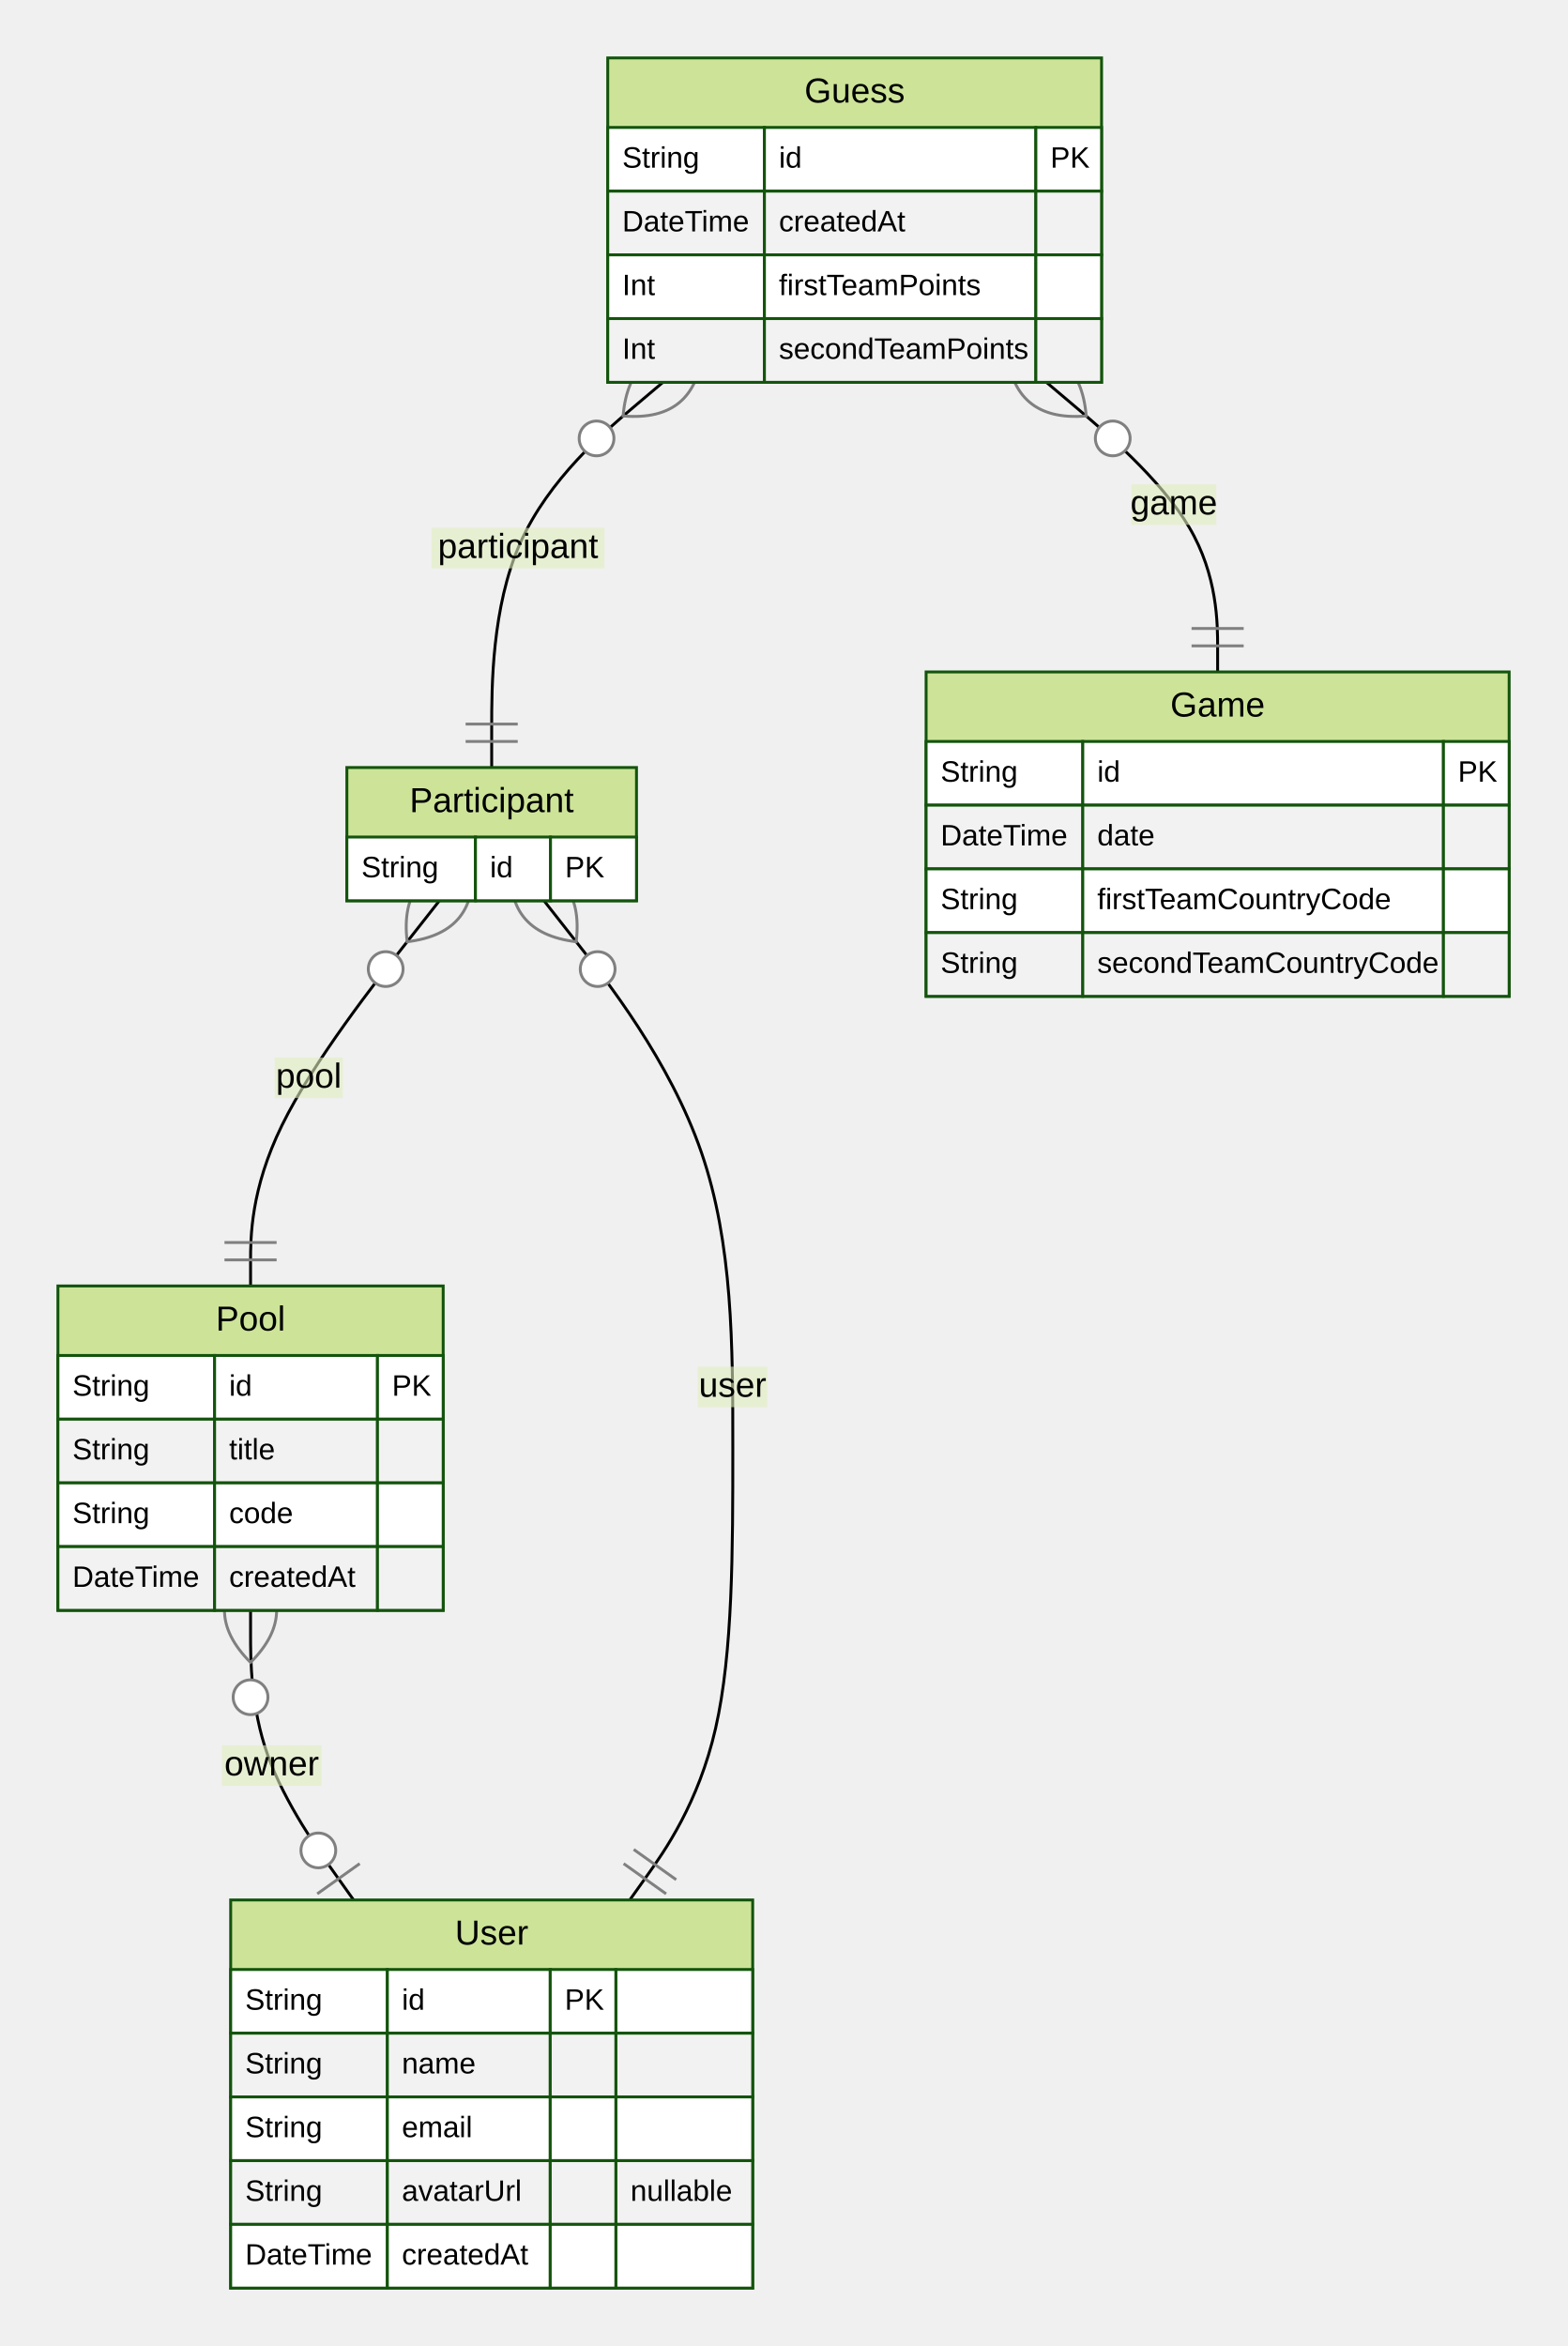
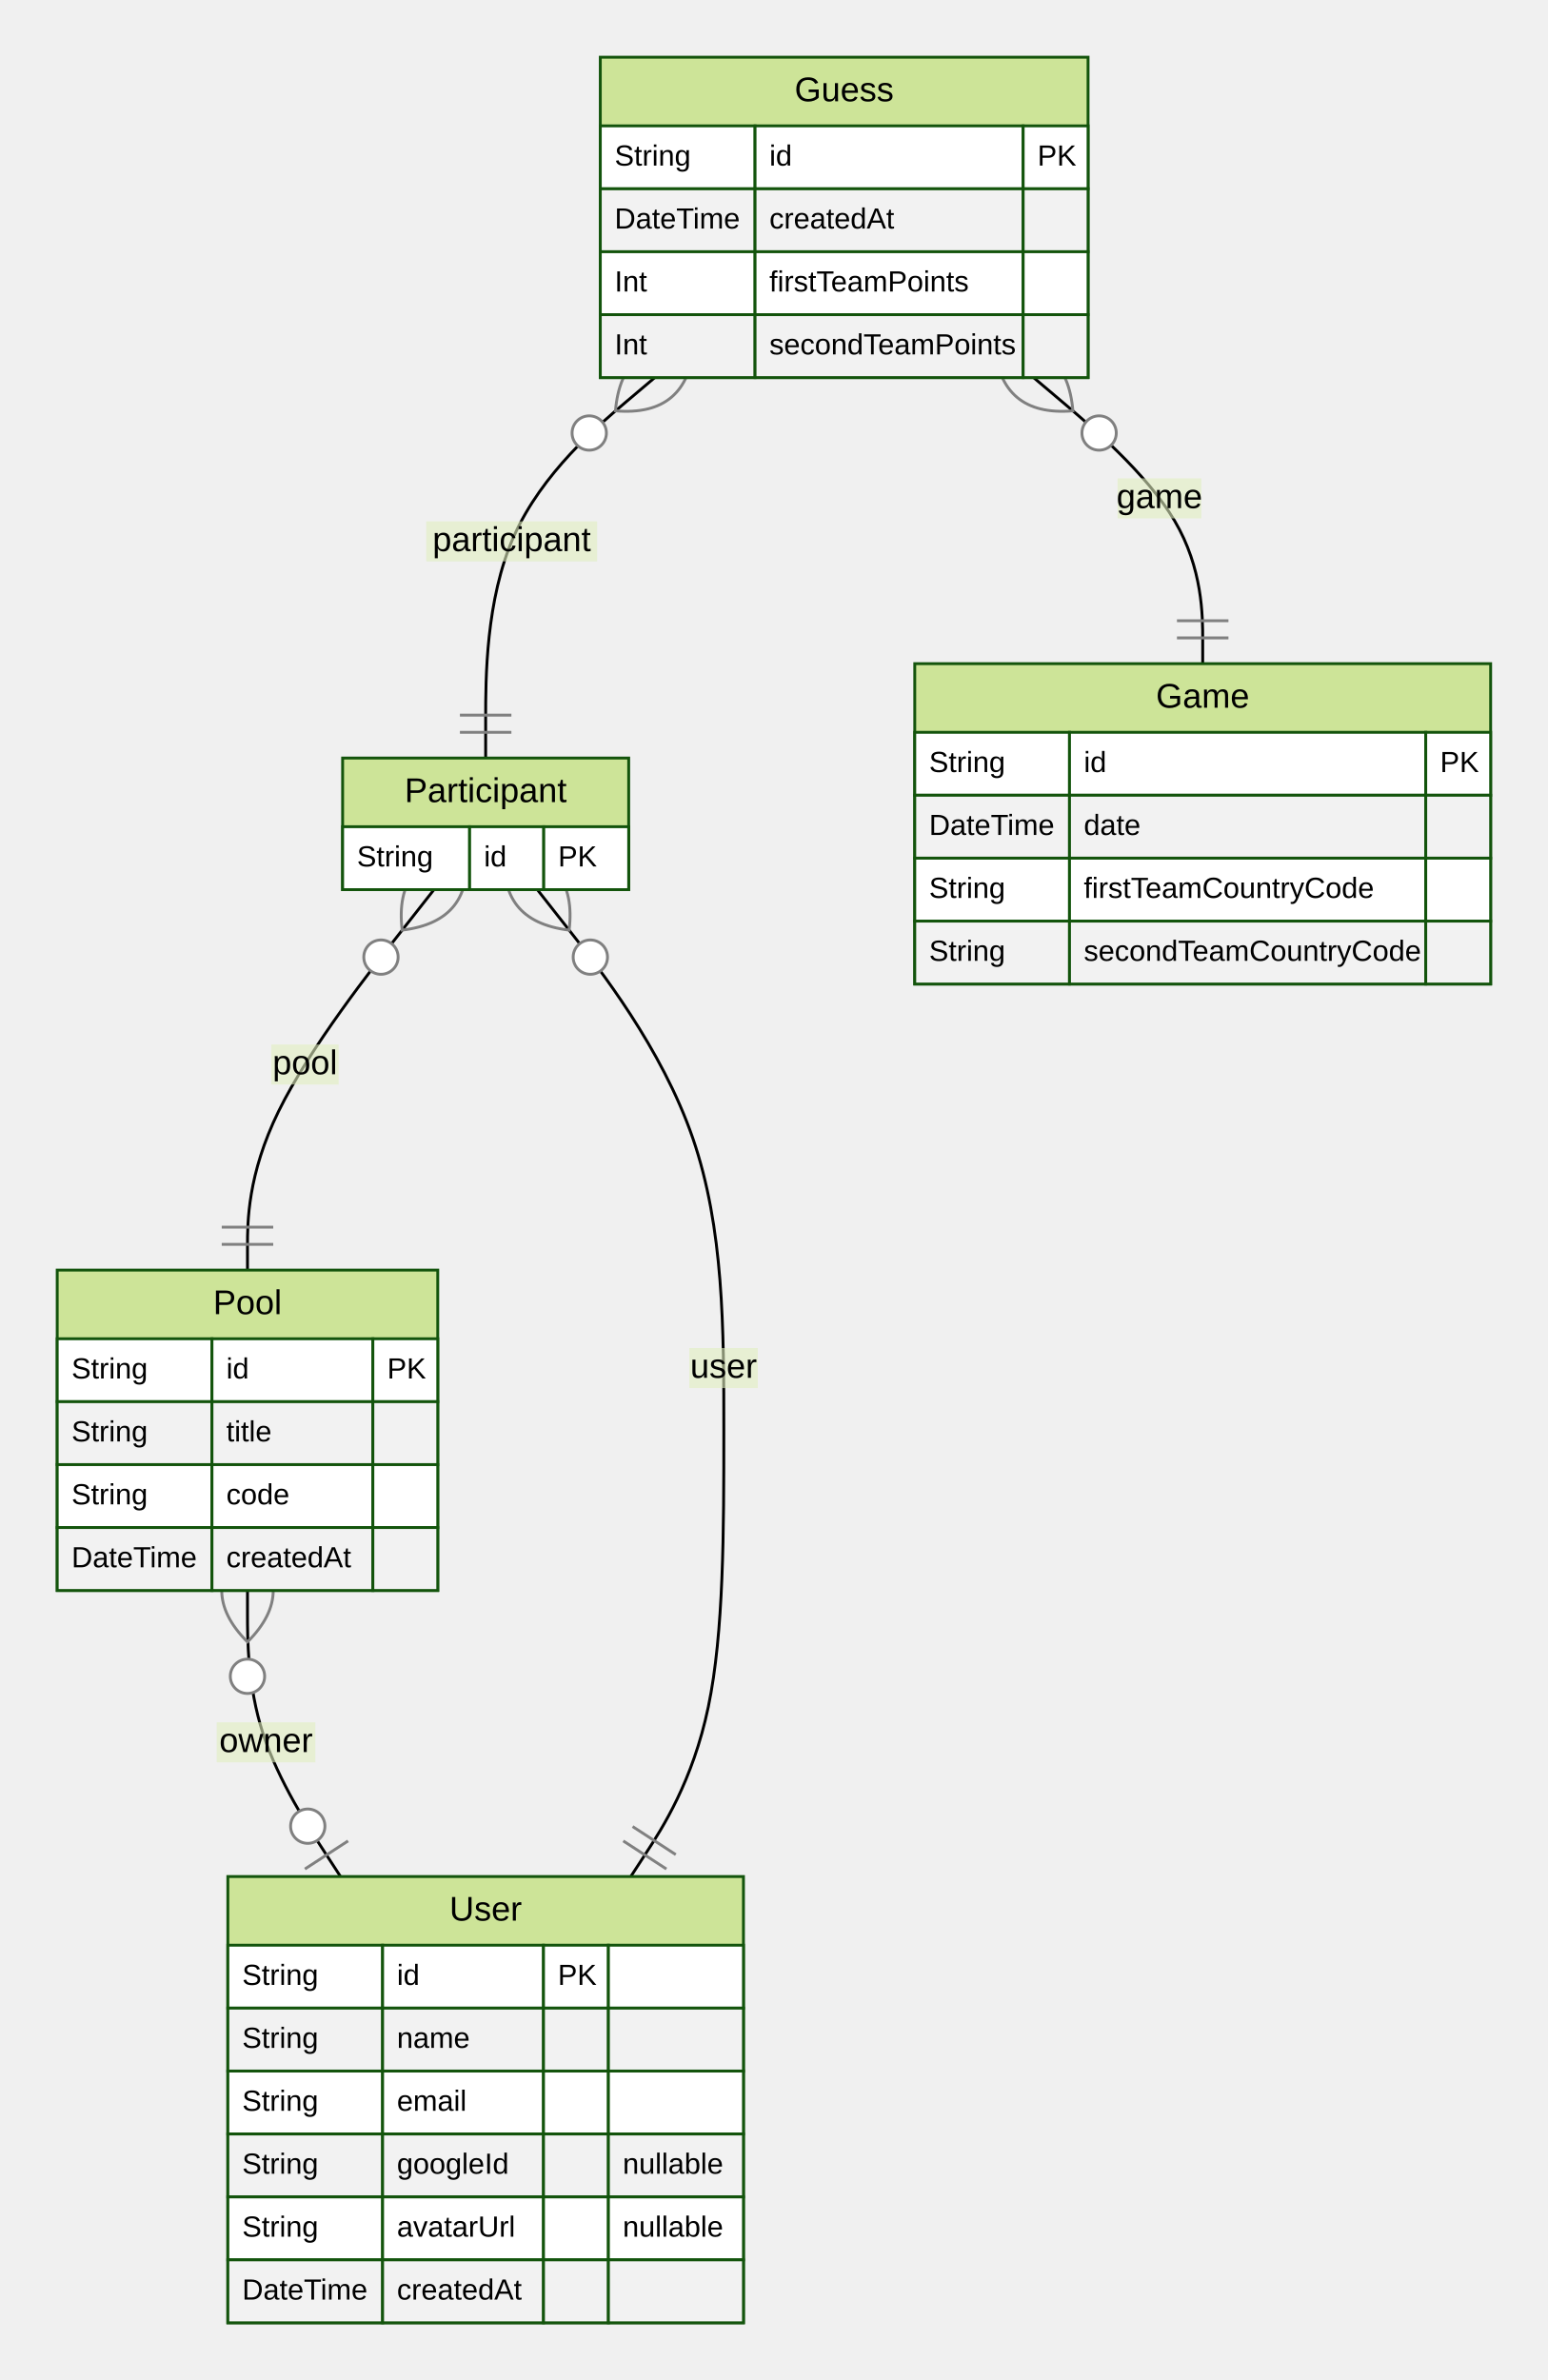
- <svg xmlns="http://www.w3.org/2000/svg" aria-labelledby="chart-title-mermaid-0 chart-desc-mermaid-0" role="img" viewBox="0 0 541.082 810" style="max-width: 541.082px; background-color: white;" width="100%" id="mermaid-0">
+ <svg xmlns="http://www.w3.org/2000/svg" aria-labelledby="chart-title-mermaid-0 chart-desc-mermaid-0" role="img" viewBox="0 0 541.082 832" style="max-width: 541.082px; background-color: white;" width="100%" id="mermaid-0">
  <style>#mermaid-0 {font-family:"trebuchet ms",verdana,arial,sans-serif;font-size:16px;fill:#000000;}#mermaid-0 .error-icon{fill:#552222;}#mermaid-0 .error-text{fill:#552222;stroke:#552222;}#mermaid-0 .edge-thickness-normal{stroke-width:2px;}#mermaid-0 .edge-thickness-thick{stroke-width:3.5px;}#mermaid-0 .edge-pattern-solid{stroke-dasharray:0;}#mermaid-0 .edge-pattern-dashed{stroke-dasharray:3;}#mermaid-0 .edge-pattern-dotted{stroke-dasharray:2;}#mermaid-0 .marker{fill:#000000;stroke:#000000;}#mermaid-0 .marker.cross{stroke:#000000;}#mermaid-0 svg{font-family:"trebuchet ms",verdana,arial,sans-serif;font-size:16px;}#mermaid-0 .entityBox{fill:#cde498;stroke:#13540c;}#mermaid-0 .attributeBoxOdd{fill:#ffffff;stroke:#13540c;}#mermaid-0 .attributeBoxEven{fill:#f2f2f2;stroke:#13540c;}#mermaid-0 .relationshipLabelBox{fill:hsl(78.158, 58.462%, 84.51%);opacity:0.7;background-color:hsl(78.158, 58.462%, 84.51%);}#mermaid-0 .relationshipLabelBox rect{opacity:0.5;}#mermaid-0 .relationshipLine{stroke:#000000;}#mermaid-0 :root{--mermaid-font-family:"trebuchet ms",verdana,arial,sans-serif;}</style>
  <g />
  <defs>
    <marker orient="auto" markerHeight="18" markerWidth="18" refY="9" refX="0" id="ONLY_ONE_START">
      <path d="M9,0 L9,18 M15,0 L15,18" fill="none" stroke="gray" />
    </marker>
  </defs>
  <defs>
    <marker orient="auto" markerHeight="18" markerWidth="18" refY="9" refX="18" id="ONLY_ONE_END">
      <path d="M3,0 L3,18 M9,0 L9,18" fill="none" stroke="gray" />
    </marker>
  </defs>
  <defs>
    <marker orient="auto" markerHeight="18" markerWidth="30" refY="9" refX="0" id="ZERO_OR_ONE_START">
      <circle r="6" cy="9" cx="21" fill="white" stroke="gray" />
      <path d="M9,0 L9,18" fill="none" stroke="gray" />
    </marker>
  </defs>
  <defs>
    <marker orient="auto" markerHeight="18" markerWidth="30" refY="9" refX="30" id="ZERO_OR_ONE_END">
      <circle r="6" cy="9" cx="9" fill="white" stroke="gray" />
      <path d="M21,0 L21,18" fill="none" stroke="gray" />
    </marker>
  </defs>
  <defs>
    <marker orient="auto" markerHeight="36" markerWidth="45" refY="18" refX="18" id="ONE_OR_MORE_START">
      <path d="M0,18 Q 18,0 36,18 Q 18,36 0,18 M42,9 L42,27" fill="none" stroke="gray" />
    </marker>
  </defs>
  <defs>
    <marker orient="auto" markerHeight="36" markerWidth="45" refY="18" refX="27" id="ONE_OR_MORE_END">
      <path d="M3,9 L3,27 M9,18 Q27,0 45,18 Q27,36 9,18" fill="none" stroke="gray" />
    </marker>
  </defs>
  <defs>
    <marker orient="auto" markerHeight="36" markerWidth="57" refY="18" refX="18" id="ZERO_OR_MORE_START">
      <circle r="6" cy="18" cx="48" fill="white" stroke="gray" />
      <path d="M0,18 Q18,0 36,18 Q18,36 0,18" fill="none" stroke="gray" />
    </marker>
  </defs>
  <defs>
    <marker orient="auto" markerHeight="36" markerWidth="57" refY="18" refX="39" id="ZERO_OR_MORE_END">
      <circle r="6" cy="18" cx="9" fill="white" stroke="gray" />
      <path d="M21,18 Q39,0 57,18 Q39,36 21,18" fill="none" stroke="gray" />
    </marker>
  </defs>
-   <path marker-start="url(#ZERO_OR_MORE_START)" marker-end="url(#ZERO_OR_ONE_END)" fill="none" stroke="gray" d="M86.513,556L86.513,564.333C86.513,572.667,86.513,589.333,92.443,606C98.373,622.667,110.233,639.333,116.163,647.667L122.093,656" class="er relationshipLine" />
-   <path marker-start="url(#ZERO_OR_MORE_START)" marker-end="url(#ONLY_ONE_END)" fill="none" stroke="gray" d="M187.835,311L198.7,324.833C209.565,338.667,231.296,366.333,242.161,397.833C253.026,429.333,253.026,464.667,253.026,500C253.026,535.333,253.026,570.667,247.096,596.667C241.167,622.667,229.307,639.333,223.377,647.667L217.447,656" class="er relationshipLine" />
+   <path marker-start="url(#ZERO_OR_MORE_START)" marker-end="url(#ZERO_OR_ONE_END)" fill="none" stroke="gray" d="M86.513,556L86.513,564.333C86.513,572.667,86.513,589.333,91.934,606C97.354,622.667,108.195,639.333,113.615,647.667L119.035,656" class="er relationshipLine" />
+   <path marker-start="url(#ZERO_OR_MORE_START)" marker-end="url(#ONLY_ONE_END)" fill="none" stroke="gray" d="M187.835,311L198.7,324.833C209.565,338.667,231.296,366.333,242.161,397.833C253.026,429.333,253.026,464.667,253.026,500C253.026,535.333,253.026,570.667,247.606,596.667C242.186,622.667,231.345,639.333,225.925,647.667L220.504,656" class="er relationshipLine" />
  <path marker-start="url(#ZERO_OR_MORE_START)" marker-end="url(#ONLY_ONE_END)" fill="none" stroke="gray" d="M151.705,311L140.839,324.833C129.974,338.667,108.244,366.333,97.378,388.5C86.513,410.667,86.513,427.333,86.513,435.667L86.513,444" class="er relationshipLine" />
  <path marker-start="url(#ZERO_OR_MORE_START)" marker-end="url(#ONLY_ONE_END)" fill="none" stroke="gray" d="M228.887,132L219.034,140.333C209.181,148.667,189.476,165.333,179.623,187.5C169.77,209.667,169.77,237.333,169.77,251.167L169.77,265" class="er relationshipLine" />
  <path marker-start="url(#ZERO_OR_MORE_START)" marker-end="url(#ONLY_ONE_END)" fill="none" stroke="gray" d="M361.309,132L371.162,140.333C381.015,148.667,400.72,165.333,410.573,182C420.426,198.667,420.426,215.333,420.426,223.667L420.426,232" class="er relationshipLine" />
  <g transform="translate(20,444 )" id="Pool">
    <rect height="112" width="133.026" y="0" x="0" stroke="gray" fill-opacity="100%" fill="honeydew" class="er entityBox" />
    <text transform="translate(66.51321,12)" style="font-family: &quot;trebuchet ms&quot;, verdana, arial, sans-serif;; font-size: 12px" text-anchor="middle" dominant-baseline="middle" y="0" x="0" id="entity-Pool" class="er entityLabel">Pool</text>
    <rect height="22" width="54.096" y="24" x="0" stroke="gray" fill-opacity="100%" fill="honeydew" class="er attributeBoxOdd" />
    <text transform="translate(5,35)" style="font-family: &quot;trebuchet ms&quot;, verdana, arial, sans-serif;; font-size: 10.2px" text-anchor="left" dominant-baseline="middle" y="0" x="0" id="entity-Pool-attr-1-type" class="er entityLabel">String</text>
    <rect height="22" width="56.243" y="24" x="54.096" stroke="gray" fill-opacity="100%" fill="honeydew" class="er attributeBoxOdd" />
    <text transform="translate(59.09555,35)" style="font-family: &quot;trebuchet ms&quot;, verdana, arial, sans-serif;; font-size: 10.2px" text-anchor="left" dominant-baseline="middle" y="0" x="0" id="entity-Pool-attr-1-name" class="er entityLabel">id</text>
    <rect height="22" width="22.688" y="24" x="110.339" stroke="gray" fill-opacity="100%" fill="honeydew" class="er attributeBoxOdd" />
    <text transform="translate(115.3387,35)" style="font-family: &quot;trebuchet ms&quot;, verdana, arial, sans-serif;; font-size: 10.2px" text-anchor="left" dominant-baseline="middle" y="0" x="0" id="entity-Pool-attr-1-key" class="er entityLabel">PK</text>
    <rect height="22" width="54.096" y="46" x="0" stroke="gray" fill-opacity="100%" fill="honeydew" class="er attributeBoxEven" />
    <text transform="translate(5,57)" style="font-family: &quot;trebuchet ms&quot;, verdana, arial, sans-serif;; font-size: 10.2px" text-anchor="left" dominant-baseline="middle" y="0" x="0" id="entity-Pool-attr-2-type" class="er entityLabel">String</text>
    <rect height="22" width="56.243" y="46" x="54.096" stroke="gray" fill-opacity="100%" fill="honeydew" class="er attributeBoxEven" />
    <text transform="translate(59.09555,57)" style="font-family: &quot;trebuchet ms&quot;, verdana, arial, sans-serif;; font-size: 10.2px" text-anchor="left" dominant-baseline="middle" y="0" x="0" id="entity-Pool-attr-2-name" class="er entityLabel">title</text>
    <rect height="22" width="22.688" y="46" x="110.339" stroke="gray" fill-opacity="100%" fill="honeydew" class="er attributeBoxEven" />
    <text transform="translate(115.3387,57)" style="font-family: &quot;trebuchet ms&quot;, verdana, arial, sans-serif;; font-size: 10.2px" text-anchor="left" dominant-baseline="middle" y="0" x="0" id="entity-Pool-attr-2-key" class="er entityLabel" />
    <rect height="22" width="54.096" y="68" x="0" stroke="gray" fill-opacity="100%" fill="honeydew" class="er attributeBoxOdd" />
    <text transform="translate(5,79)" style="font-family: &quot;trebuchet ms&quot;, verdana, arial, sans-serif;; font-size: 10.2px" text-anchor="left" dominant-baseline="middle" y="0" x="0" id="entity-Pool-attr-3-type" class="er entityLabel">String</text>
    <rect height="22" width="56.243" y="68" x="54.096" stroke="gray" fill-opacity="100%" fill="honeydew" class="er attributeBoxOdd" />
    <text transform="translate(59.09555,79)" style="font-family: &quot;trebuchet ms&quot;, verdana, arial, sans-serif;; font-size: 10.2px" text-anchor="left" dominant-baseline="middle" y="0" x="0" id="entity-Pool-attr-3-name" class="er entityLabel">code</text>
    <rect height="22" width="22.688" y="68" x="110.339" stroke="gray" fill-opacity="100%" fill="honeydew" class="er attributeBoxOdd" />
    <text transform="translate(115.3387,79)" style="font-family: &quot;trebuchet ms&quot;, verdana, arial, sans-serif;; font-size: 10.2px" text-anchor="left" dominant-baseline="middle" y="0" x="0" id="entity-Pool-attr-3-key" class="er entityLabel" />
    <rect height="22" width="54.096" y="90" x="0" stroke="gray" fill-opacity="100%" fill="honeydew" class="er attributeBoxEven" />
    <text transform="translate(5,101)" style="font-family: &quot;trebuchet ms&quot;, verdana, arial, sans-serif;; font-size: 10.2px" text-anchor="left" dominant-baseline="middle" y="0" x="0" id="entity-Pool-attr-4-type" class="er entityLabel">DateTime</text>
    <rect height="22" width="56.243" y="90" x="54.096" stroke="gray" fill-opacity="100%" fill="honeydew" class="er attributeBoxEven" />
    <text transform="translate(59.09555,101)" style="font-family: &quot;trebuchet ms&quot;, verdana, arial, sans-serif;; font-size: 10.2px" text-anchor="left" dominant-baseline="middle" y="0" x="0" id="entity-Pool-attr-4-name" class="er entityLabel">createdAt</text>
    <rect height="22" width="22.688" y="90" x="110.339" stroke="gray" fill-opacity="100%" fill="honeydew" class="er attributeBoxEven" />
    <text transform="translate(115.3387,101)" style="font-family: &quot;trebuchet ms&quot;, verdana, arial, sans-serif;; font-size: 10.2px" text-anchor="left" dominant-baseline="middle" y="0" x="0" id="entity-Pool-attr-4-key" class="er entityLabel" />
  </g>
  <g transform="translate(119.7698,265 )" id="Participant">
    <rect height="46" width="100" y="0" x="0" stroke="gray" fill-opacity="100%" fill="honeydew" class="er entityBox" />
    <text transform="translate(50,12)" style="font-family: &quot;trebuchet ms&quot;, verdana, arial, sans-serif;; font-size: 12px" text-anchor="middle" dominant-baseline="middle" y="0" x="0" id="entity-Participant" class="er entityLabel">Participant</text>
    <rect height="22" width="44.399" y="24" x="0" stroke="gray" fill-opacity="100%" fill="honeydew" class="er attributeBoxOdd" />
    <text transform="translate(5,35)" style="font-family: &quot;trebuchet ms&quot;, verdana, arial, sans-serif;; font-size: 10.2px" text-anchor="left" dominant-baseline="middle" y="0" x="0" id="entity-Participant-attr-1-type" class="er entityLabel">String</text>
    <rect height="22" width="25.911" y="24" x="44.399" stroke="gray" fill-opacity="100%" fill="honeydew" class="er attributeBoxOdd" />
    <text transform="translate(49.39862,35)" style="font-family: &quot;trebuchet ms&quot;, verdana, arial, sans-serif;; font-size: 10.2px" text-anchor="left" dominant-baseline="middle" y="0" x="0" id="entity-Participant-attr-1-name" class="er entityLabel">id</text>
    <rect height="22" width="29.69" y="24" x="70.31" stroke="gray" fill-opacity="100%" fill="honeydew" class="er attributeBoxOdd" />
    <text transform="translate(75.30976,35)" style="font-family: &quot;trebuchet ms&quot;, verdana, arial, sans-serif;; font-size: 10.2px" text-anchor="left" dominant-baseline="middle" y="0" x="0" id="entity-Participant-attr-1-key" class="er entityLabel">PK</text>
  </g>
  <g transform="translate(79.65034,656 )" id="User">
-     <rect height="134" width="180.239" y="0" x="0" stroke="gray" fill-opacity="100%" fill="honeydew" class="er entityBox" />
+     <rect height="156" width="180.239" y="0" x="0" stroke="gray" fill-opacity="100%" fill="honeydew" class="er entityBox" />
    <text transform="translate(90.11948,12)" style="font-family: &quot;trebuchet ms&quot;, verdana, arial, sans-serif;; font-size: 12px" text-anchor="middle" dominant-baseline="middle" y="0" x="0" id="entity-User" class="er entityLabel">User</text>
    <rect height="22" width="54.096" y="24" x="0" stroke="gray" fill-opacity="100%" fill="honeydew" class="er attributeBoxOdd" />
    <text transform="translate(5,35)" style="font-family: &quot;trebuchet ms&quot;, verdana, arial, sans-serif;; font-size: 10.2px" text-anchor="left" dominant-baseline="middle" y="0" x="0" id="entity-User-attr-1-type" class="er entityLabel">String</text>
    <rect height="22" width="56.243" y="24" x="54.096" stroke="gray" fill-opacity="100%" fill="honeydew" class="er attributeBoxOdd" />
    <text transform="translate(59.09555,35)" style="font-family: &quot;trebuchet ms&quot;, verdana, arial, sans-serif;; font-size: 10.2px" text-anchor="left" dominant-baseline="middle" y="0" x="0" id="entity-User-attr-1-name" class="er entityLabel">id</text>
    <rect height="22" width="22.688" y="24" x="110.339" stroke="gray" fill-opacity="100%" fill="honeydew" class="er attributeBoxOdd" />
    <text transform="translate(115.3387,35)" style="font-family: &quot;trebuchet ms&quot;, verdana, arial, sans-serif;; font-size: 10.2px" text-anchor="left" dominant-baseline="middle" y="0" x="0" id="entity-User-attr-1-key" class="er entityLabel">PK</text>
    <rect height="22" width="47.213" y="24" x="133.026" stroke="gray" fill-opacity="100%" fill="honeydew" class="er attributeBoxOdd" />
    <text transform="translate(138.0264,35)" style="font-family: &quot;trebuchet ms&quot;, verdana, arial, sans-serif;; font-size: 10.2px" text-anchor="left" dominant-baseline="middle" y="0" x="0" id="entity-User-attr-1-comment" class="er entityLabel" />
    <rect height="22" width="54.096" y="46" x="0" stroke="gray" fill-opacity="100%" fill="honeydew" class="er attributeBoxEven" />
    <text transform="translate(5,57)" style="font-family: &quot;trebuchet ms&quot;, verdana, arial, sans-serif;; font-size: 10.2px" text-anchor="left" dominant-baseline="middle" y="0" x="0" id="entity-User-attr-2-type" class="er entityLabel">String</text>
    <rect height="22" width="56.243" y="46" x="54.096" stroke="gray" fill-opacity="100%" fill="honeydew" class="er attributeBoxEven" />
    <text transform="translate(59.09555,57)" style="font-family: &quot;trebuchet ms&quot;, verdana, arial, sans-serif;; font-size: 10.2px" text-anchor="left" dominant-baseline="middle" y="0" x="0" id="entity-User-attr-2-name" class="er entityLabel">name</text>
    <rect height="22" width="22.688" y="46" x="110.339" stroke="gray" fill-opacity="100%" fill="honeydew" class="er attributeBoxEven" />
    <text transform="translate(115.3387,57)" style="font-family: &quot;trebuchet ms&quot;, verdana, arial, sans-serif;; font-size: 10.2px" text-anchor="left" dominant-baseline="middle" y="0" x="0" id="entity-User-attr-2-key" class="er entityLabel" />
    <rect height="22" width="47.213" y="46" x="133.026" stroke="gray" fill-opacity="100%" fill="honeydew" class="er attributeBoxEven" />
    <text transform="translate(138.0264,57)" style="font-family: &quot;trebuchet ms&quot;, verdana, arial, sans-serif;; font-size: 10.2px" text-anchor="left" dominant-baseline="middle" y="0" x="0" id="entity-User-attr-2-comment" class="er entityLabel" />
    <rect height="22" width="54.096" y="68" x="0" stroke="gray" fill-opacity="100%" fill="honeydew" class="er attributeBoxOdd" />
    <text transform="translate(5,79)" style="font-family: &quot;trebuchet ms&quot;, verdana, arial, sans-serif;; font-size: 10.2px" text-anchor="left" dominant-baseline="middle" y="0" x="0" id="entity-User-attr-3-type" class="er entityLabel">String</text>
    <rect height="22" width="56.243" y="68" x="54.096" stroke="gray" fill-opacity="100%" fill="honeydew" class="er attributeBoxOdd" />
    <text transform="translate(59.09555,79)" style="font-family: &quot;trebuchet ms&quot;, verdana, arial, sans-serif;; font-size: 10.2px" text-anchor="left" dominant-baseline="middle" y="0" x="0" id="entity-User-attr-3-name" class="er entityLabel">email</text>
    <rect height="22" width="22.688" y="68" x="110.339" stroke="gray" fill-opacity="100%" fill="honeydew" class="er attributeBoxOdd" />
    <text transform="translate(115.3387,79)" style="font-family: &quot;trebuchet ms&quot;, verdana, arial, sans-serif;; font-size: 10.2px" text-anchor="left" dominant-baseline="middle" y="0" x="0" id="entity-User-attr-3-key" class="er entityLabel" />
    <rect height="22" width="47.213" y="68" x="133.026" stroke="gray" fill-opacity="100%" fill="honeydew" class="er attributeBoxOdd" />
    <text transform="translate(138.0264,79)" style="font-family: &quot;trebuchet ms&quot;, verdana, arial, sans-serif;; font-size: 10.2px" text-anchor="left" dominant-baseline="middle" y="0" x="0" id="entity-User-attr-3-comment" class="er entityLabel" />
    <rect height="22" width="54.096" y="90" x="0" stroke="gray" fill-opacity="100%" fill="honeydew" class="er attributeBoxEven" />
    <text transform="translate(5,101)" style="font-family: &quot;trebuchet ms&quot;, verdana, arial, sans-serif;; font-size: 10.2px" text-anchor="left" dominant-baseline="middle" y="0" x="0" id="entity-User-attr-4-type" class="er entityLabel">String</text>
    <rect height="22" width="56.243" y="90" x="54.096" stroke="gray" fill-opacity="100%" fill="honeydew" class="er attributeBoxEven" />
-     <text transform="translate(59.09555,101)" style="font-family: &quot;trebuchet ms&quot;, verdana, arial, sans-serif;; font-size: 10.2px" text-anchor="left" dominant-baseline="middle" y="0" x="0" id="entity-User-attr-4-name" class="er entityLabel">avatarUrl</text>
+     <text transform="translate(59.09555,101)" style="font-family: &quot;trebuchet ms&quot;, verdana, arial, sans-serif;; font-size: 10.2px" text-anchor="left" dominant-baseline="middle" y="0" x="0" id="entity-User-attr-4-name" class="er entityLabel">googleId</text>
    <rect height="22" width="22.688" y="90" x="110.339" stroke="gray" fill-opacity="100%" fill="honeydew" class="er attributeBoxEven" />
    <text transform="translate(115.3387,101)" style="font-family: &quot;trebuchet ms&quot;, verdana, arial, sans-serif;; font-size: 10.2px" text-anchor="left" dominant-baseline="middle" y="0" x="0" id="entity-User-attr-4-key" class="er entityLabel" />
    <rect height="22" width="47.213" y="90" x="133.026" stroke="gray" fill-opacity="100%" fill="honeydew" class="er attributeBoxEven" />
    <text transform="translate(138.0264,101)" style="font-family: &quot;trebuchet ms&quot;, verdana, arial, sans-serif;; font-size: 10.2px" text-anchor="left" dominant-baseline="middle" y="0" x="0" id="entity-User-attr-4-comment" class="er entityLabel">nullable</text>
    <rect height="22" width="54.096" y="112" x="0" stroke="gray" fill-opacity="100%" fill="honeydew" class="er attributeBoxOdd" />
-     <text transform="translate(5,123)" style="font-family: &quot;trebuchet ms&quot;, verdana, arial, sans-serif;; font-size: 10.2px" text-anchor="left" dominant-baseline="middle" y="0" x="0" id="entity-User-attr-5-type" class="er entityLabel">DateTime</text>
+     <text transform="translate(5,123)" style="font-family: &quot;trebuchet ms&quot;, verdana, arial, sans-serif;; font-size: 10.2px" text-anchor="left" dominant-baseline="middle" y="0" x="0" id="entity-User-attr-5-type" class="er entityLabel">String</text>
    <rect height="22" width="56.243" y="112" x="54.096" stroke="gray" fill-opacity="100%" fill="honeydew" class="er attributeBoxOdd" />
-     <text transform="translate(59.09555,123)" style="font-family: &quot;trebuchet ms&quot;, verdana, arial, sans-serif;; font-size: 10.2px" text-anchor="left" dominant-baseline="middle" y="0" x="0" id="entity-User-attr-5-name" class="er entityLabel">createdAt</text>
+     <text transform="translate(59.09555,123)" style="font-family: &quot;trebuchet ms&quot;, verdana, arial, sans-serif;; font-size: 10.2px" text-anchor="left" dominant-baseline="middle" y="0" x="0" id="entity-User-attr-5-name" class="er entityLabel">avatarUrl</text>
    <rect height="22" width="22.688" y="112" x="110.339" stroke="gray" fill-opacity="100%" fill="honeydew" class="er attributeBoxOdd" />
    <text transform="translate(115.3387,123)" style="font-family: &quot;trebuchet ms&quot;, verdana, arial, sans-serif;; font-size: 10.2px" text-anchor="left" dominant-baseline="middle" y="0" x="0" id="entity-User-attr-5-key" class="er entityLabel" />
    <rect height="22" width="47.213" y="112" x="133.026" stroke="gray" fill-opacity="100%" fill="honeydew" class="er attributeBoxOdd" />
-     <text transform="translate(138.0264,123)" style="font-family: &quot;trebuchet ms&quot;, verdana, arial, sans-serif;; font-size: 10.2px" text-anchor="left" dominant-baseline="middle" y="0" x="0" id="entity-User-attr-5-comment" class="er entityLabel" />
+     <text transform="translate(138.0264,123)" style="font-family: &quot;trebuchet ms&quot;, verdana, arial, sans-serif;; font-size: 10.2px" text-anchor="left" dominant-baseline="middle" y="0" x="0" id="entity-User-attr-5-comment" class="er entityLabel">nullable</text>
+     <rect height="22" width="54.096" y="134" x="0" stroke="gray" fill-opacity="100%" fill="honeydew" class="er attributeBoxEven" />
+     <text transform="translate(5,145)" style="font-family: &quot;trebuchet ms&quot;, verdana, arial, sans-serif;; font-size: 10.2px" text-anchor="left" dominant-baseline="middle" y="0" x="0" id="entity-User-attr-6-type" class="er entityLabel">DateTime</text>
+     <rect height="22" width="56.243" y="134" x="54.096" stroke="gray" fill-opacity="100%" fill="honeydew" class="er attributeBoxEven" />
+     <text transform="translate(59.09555,145)" style="font-family: &quot;trebuchet ms&quot;, verdana, arial, sans-serif;; font-size: 10.2px" text-anchor="left" dominant-baseline="middle" y="0" x="0" id="entity-User-attr-6-name" class="er entityLabel">createdAt</text>
+     <rect height="22" width="22.688" y="134" x="110.339" stroke="gray" fill-opacity="100%" fill="honeydew" class="er attributeBoxEven" />
+     <text transform="translate(115.3387,145)" style="font-family: &quot;trebuchet ms&quot;, verdana, arial, sans-serif;; font-size: 10.2px" text-anchor="left" dominant-baseline="middle" y="0" x="0" id="entity-User-attr-6-key" class="er entityLabel" />
+     <rect height="22" width="47.213" y="134" x="133.026" stroke="gray" fill-opacity="100%" fill="honeydew" class="er attributeBoxEven" />
+     <text transform="translate(138.0264,145)" style="font-family: &quot;trebuchet ms&quot;, verdana, arial, sans-serif;; font-size: 10.2px" text-anchor="left" dominant-baseline="middle" y="0" x="0" id="entity-User-attr-6-comment" class="er entityLabel" />
  </g>
  <g transform="translate(319.7698,232 )" id="Game">
    <rect height="112" width="201.312" y="0" x="0" stroke="gray" fill-opacity="100%" fill="honeydew" class="er entityBox" />
    <text transform="translate(100.6562,12)" style="font-family: &quot;trebuchet ms&quot;, verdana, arial, sans-serif;; font-size: 12px" text-anchor="middle" dominant-baseline="middle" y="0" x="0" id="entity-Game" class="er entityLabel">Game</text>
    <rect height="22" width="54.096" y="24" x="0" stroke="gray" fill-opacity="100%" fill="honeydew" class="er attributeBoxOdd" />
    <text transform="translate(5,35)" style="font-family: &quot;trebuchet ms&quot;, verdana, arial, sans-serif;; font-size: 10.2px" text-anchor="left" dominant-baseline="middle" y="0" x="0" id="entity-Game-attr-1-type" class="er entityLabel">String</text>
    <rect height="22" width="124.529" y="24" x="54.096" stroke="gray" fill-opacity="100%" fill="honeydew" class="er attributeBoxOdd" />
    <text transform="translate(59.09555,35)" style="font-family: &quot;trebuchet ms&quot;, verdana, arial, sans-serif;; font-size: 10.2px" text-anchor="left" dominant-baseline="middle" y="0" x="0" id="entity-Game-attr-1-name" class="er entityLabel">id</text>
    <rect height="22" width="22.688" y="24" x="178.625" stroke="gray" fill-opacity="100%" fill="honeydew" class="er attributeBoxOdd" />
    <text transform="translate(183.6248,35)" style="font-family: &quot;trebuchet ms&quot;, verdana, arial, sans-serif;; font-size: 10.2px" text-anchor="left" dominant-baseline="middle" y="0" x="0" id="entity-Game-attr-1-key" class="er entityLabel">PK</text>
    <rect height="22" width="54.096" y="46" x="0" stroke="gray" fill-opacity="100%" fill="honeydew" class="er attributeBoxEven" />
    <text transform="translate(5,57)" style="font-family: &quot;trebuchet ms&quot;, verdana, arial, sans-serif;; font-size: 10.2px" text-anchor="left" dominant-baseline="middle" y="0" x="0" id="entity-Game-attr-2-type" class="er entityLabel">DateTime</text>
    <rect height="22" width="124.529" y="46" x="54.096" stroke="gray" fill-opacity="100%" fill="honeydew" class="er attributeBoxEven" />
    <text transform="translate(59.09555,57)" style="font-family: &quot;trebuchet ms&quot;, verdana, arial, sans-serif;; font-size: 10.2px" text-anchor="left" dominant-baseline="middle" y="0" x="0" id="entity-Game-attr-2-name" class="er entityLabel">date</text>
    <rect height="22" width="22.688" y="46" x="178.625" stroke="gray" fill-opacity="100%" fill="honeydew" class="er attributeBoxEven" />
    <text transform="translate(183.6248,57)" style="font-family: &quot;trebuchet ms&quot;, verdana, arial, sans-serif;; font-size: 10.2px" text-anchor="left" dominant-baseline="middle" y="0" x="0" id="entity-Game-attr-2-key" class="er entityLabel" />
    <rect height="22" width="54.096" y="68" x="0" stroke="gray" fill-opacity="100%" fill="honeydew" class="er attributeBoxOdd" />
    <text transform="translate(5,79)" style="font-family: &quot;trebuchet ms&quot;, verdana, arial, sans-serif;; font-size: 10.2px" text-anchor="left" dominant-baseline="middle" y="0" x="0" id="entity-Game-attr-3-type" class="er entityLabel">String</text>
    <rect height="22" width="124.529" y="68" x="54.096" stroke="gray" fill-opacity="100%" fill="honeydew" class="er attributeBoxOdd" />
    <text transform="translate(59.09555,79)" style="font-family: &quot;trebuchet ms&quot;, verdana, arial, sans-serif;; font-size: 10.2px" text-anchor="left" dominant-baseline="middle" y="0" x="0" id="entity-Game-attr-3-name" class="er entityLabel">firstTeamCountryCode</text>
    <rect height="22" width="22.688" y="68" x="178.625" stroke="gray" fill-opacity="100%" fill="honeydew" class="er attributeBoxOdd" />
    <text transform="translate(183.6248,79)" style="font-family: &quot;trebuchet ms&quot;, verdana, arial, sans-serif;; font-size: 10.2px" text-anchor="left" dominant-baseline="middle" y="0" x="0" id="entity-Game-attr-3-key" class="er entityLabel" />
    <rect height="22" width="54.096" y="90" x="0" stroke="gray" fill-opacity="100%" fill="honeydew" class="er attributeBoxEven" />
    <text transform="translate(5,101)" style="font-family: &quot;trebuchet ms&quot;, verdana, arial, sans-serif;; font-size: 10.2px" text-anchor="left" dominant-baseline="middle" y="0" x="0" id="entity-Game-attr-4-type" class="er entityLabel">String</text>
    <rect height="22" width="124.529" y="90" x="54.096" stroke="gray" fill-opacity="100%" fill="honeydew" class="er attributeBoxEven" />
    <text transform="translate(59.09555,101)" style="font-family: &quot;trebuchet ms&quot;, verdana, arial, sans-serif;; font-size: 10.2px" text-anchor="left" dominant-baseline="middle" y="0" x="0" id="entity-Game-attr-4-name" class="er entityLabel">secondTeamCountryCode</text>
    <rect height="22" width="22.688" y="90" x="178.625" stroke="gray" fill-opacity="100%" fill="honeydew" class="er attributeBoxEven" />
    <text transform="translate(183.6248,101)" style="font-family: &quot;trebuchet ms&quot;, verdana, arial, sans-serif;; font-size: 10.2px" text-anchor="left" dominant-baseline="middle" y="0" x="0" id="entity-Game-attr-4-key" class="er entityLabel" />
  </g>
  <g transform="translate(209.8457,20 )" id="Guess">
    <rect height="112" width="170.504" y="0" x="0" stroke="gray" fill-opacity="100%" fill="honeydew" class="er entityBox" />
    <text transform="translate(85.2522,12)" style="font-family: &quot;trebuchet ms&quot;, verdana, arial, sans-serif;; font-size: 12px" text-anchor="middle" dominant-baseline="middle" y="0" x="0" id="entity-Guess" class="er entityLabel">Guess</text>
    <rect height="22" width="54.096" y="24" x="0" stroke="gray" fill-opacity="100%" fill="honeydew" class="er attributeBoxOdd" />
    <text transform="translate(5,35)" style="font-family: &quot;trebuchet ms&quot;, verdana, arial, sans-serif;; font-size: 10.2px" text-anchor="left" dominant-baseline="middle" y="0" x="0" id="entity-Guess-attr-1-type" class="er entityLabel">String</text>
    <rect height="22" width="93.721" y="24" x="54.096" stroke="gray" fill-opacity="100%" fill="honeydew" class="er attributeBoxOdd" />
    <text transform="translate(59.09555,35)" style="font-family: &quot;trebuchet ms&quot;, verdana, arial, sans-serif;; font-size: 10.2px" text-anchor="left" dominant-baseline="middle" y="0" x="0" id="entity-Guess-attr-1-name" class="er entityLabel">id</text>
    <rect height="22" width="22.688" y="24" x="147.817" stroke="gray" fill-opacity="100%" fill="honeydew" class="er attributeBoxOdd" />
    <text transform="translate(152.8167,35)" style="font-family: &quot;trebuchet ms&quot;, verdana, arial, sans-serif;; font-size: 10.2px" text-anchor="left" dominant-baseline="middle" y="0" x="0" id="entity-Guess-attr-1-key" class="er entityLabel">PK</text>
    <rect height="22" width="54.096" y="46" x="0" stroke="gray" fill-opacity="100%" fill="honeydew" class="er attributeBoxEven" />
    <text transform="translate(5,57)" style="font-family: &quot;trebuchet ms&quot;, verdana, arial, sans-serif;; font-size: 10.2px" text-anchor="left" dominant-baseline="middle" y="0" x="0" id="entity-Guess-attr-2-type" class="er entityLabel">DateTime</text>
    <rect height="22" width="93.721" y="46" x="54.096" stroke="gray" fill-opacity="100%" fill="honeydew" class="er attributeBoxEven" />
    <text transform="translate(59.09555,57)" style="font-family: &quot;trebuchet ms&quot;, verdana, arial, sans-serif;; font-size: 10.2px" text-anchor="left" dominant-baseline="middle" y="0" x="0" id="entity-Guess-attr-2-name" class="er entityLabel">createdAt</text>
    <rect height="22" width="22.688" y="46" x="147.817" stroke="gray" fill-opacity="100%" fill="honeydew" class="er attributeBoxEven" />
    <text transform="translate(152.8167,57)" style="font-family: &quot;trebuchet ms&quot;, verdana, arial, sans-serif;; font-size: 10.2px" text-anchor="left" dominant-baseline="middle" y="0" x="0" id="entity-Guess-attr-2-key" class="er entityLabel" />
    <rect height="22" width="54.096" y="68" x="0" stroke="gray" fill-opacity="100%" fill="honeydew" class="er attributeBoxOdd" />
    <text transform="translate(5,79)" style="font-family: &quot;trebuchet ms&quot;, verdana, arial, sans-serif;; font-size: 10.2px" text-anchor="left" dominant-baseline="middle" y="0" x="0" id="entity-Guess-attr-3-type" class="er entityLabel">Int</text>
    <rect height="22" width="93.721" y="68" x="54.096" stroke="gray" fill-opacity="100%" fill="honeydew" class="er attributeBoxOdd" />
    <text transform="translate(59.09555,79)" style="font-family: &quot;trebuchet ms&quot;, verdana, arial, sans-serif;; font-size: 10.2px" text-anchor="left" dominant-baseline="middle" y="0" x="0" id="entity-Guess-attr-3-name" class="er entityLabel">firstTeamPoints</text>
    <rect height="22" width="22.688" y="68" x="147.817" stroke="gray" fill-opacity="100%" fill="honeydew" class="er attributeBoxOdd" />
    <text transform="translate(152.8167,79)" style="font-family: &quot;trebuchet ms&quot;, verdana, arial, sans-serif;; font-size: 10.2px" text-anchor="left" dominant-baseline="middle" y="0" x="0" id="entity-Guess-attr-3-key" class="er entityLabel" />
    <rect height="22" width="54.096" y="90" x="0" stroke="gray" fill-opacity="100%" fill="honeydew" class="er attributeBoxEven" />
    <text transform="translate(5,101)" style="font-family: &quot;trebuchet ms&quot;, verdana, arial, sans-serif;; font-size: 10.2px" text-anchor="left" dominant-baseline="middle" y="0" x="0" id="entity-Guess-attr-4-type" class="er entityLabel">Int</text>
    <rect height="22" width="93.721" y="90" x="54.096" stroke="gray" fill-opacity="100%" fill="honeydew" class="er attributeBoxEven" />
    <text transform="translate(59.09555,101)" style="font-family: &quot;trebuchet ms&quot;, verdana, arial, sans-serif;; font-size: 10.2px" text-anchor="left" dominant-baseline="middle" y="0" x="0" id="entity-Guess-attr-4-name" class="er entityLabel">secondTeamPoints</text>
    <rect height="22" width="22.688" y="90" x="147.817" stroke="gray" fill-opacity="100%" fill="honeydew" class="er attributeBoxEven" />
    <text transform="translate(152.8167,101)" style="font-family: &quot;trebuchet ms&quot;, verdana, arial, sans-serif;; font-size: 10.2px" text-anchor="left" dominant-baseline="middle" y="0" x="0" id="entity-Guess-attr-4-key" class="er entityLabel" />
  </g>
-   <rect fill-opacity="85%" fill="white" height="14" width="34.471" y="602.592" x="76.574" class="er relationshipLabelBox" />
-   <text style="font-family: &quot;trebuchet ms&quot;, verdana, arial, sans-serif;; font-size: 12px" dominant-baseline="middle" text-anchor="middle" y="609.592" x="93.81" id="rel1" class="er relationshipLabel">owner</text>
-   <rect fill-opacity="85%" fill="white" height="14" width="23.959" y="471.862" x="240.96" class="er relationshipLabelBox" />
-   <text style="font-family: &quot;trebuchet ms&quot;, verdana, arial, sans-serif;; font-size: 12px" dominant-baseline="middle" text-anchor="middle" y="478.862" x="252.94" id="rel2" class="er relationshipLabel">user</text>
+   <rect fill-opacity="85%" fill="white" height="14" width="34.471" y="602.078" x="75.759" class="er relationshipLabelBox" />
+   <text style="font-family: &quot;trebuchet ms&quot;, verdana, arial, sans-serif;; font-size: 12px" dominant-baseline="middle" text-anchor="middle" y="609.078" x="92.994" id="rel1" class="er relationshipLabel">owner</text>
+   <rect fill-opacity="85%" fill="white" height="14" width="23.959" y="471.248" x="240.952" class="er relationshipLabelBox" />
+   <text style="font-family: &quot;trebuchet ms&quot;, verdana, arial, sans-serif;; font-size: 12px" dominant-baseline="middle" text-anchor="middle" y="478.248" x="252.932" id="rel2" class="er relationshipLabel">user</text>
  <rect fill-opacity="85%" fill="white" height="14" width="23.564" y="365.133" x="94.824" class="er relationshipLabelBox" />
  <text style="font-family: &quot;trebuchet ms&quot;, verdana, arial, sans-serif;; font-size: 12px" dominant-baseline="middle" text-anchor="middle" y="372.133" x="106.606" id="rel3" class="er relationshipLabel">pool</text>
  <rect fill-opacity="85%" fill="white" height="14" width="59.744" y="182.256" x="148.995" class="er relationshipLabelBox" />
  <text style="font-family: &quot;trebuchet ms&quot;, verdana, arial, sans-serif;; font-size: 12px" dominant-baseline="middle" text-anchor="middle" y="189.256" x="178.867" id="rel4" class="er relationshipLabel">participant</text>
  <rect fill-opacity="85%" fill="white" height="14" width="29.289" y="167.222" x="390.665" class="er relationshipLabelBox" />
  <text style="font-family: &quot;trebuchet ms&quot;, verdana, arial, sans-serif;; font-size: 12px" dominant-baseline="middle" text-anchor="middle" y="174.222" x="405.31" id="rel5" class="er relationshipLabel">game</text>
</svg>
